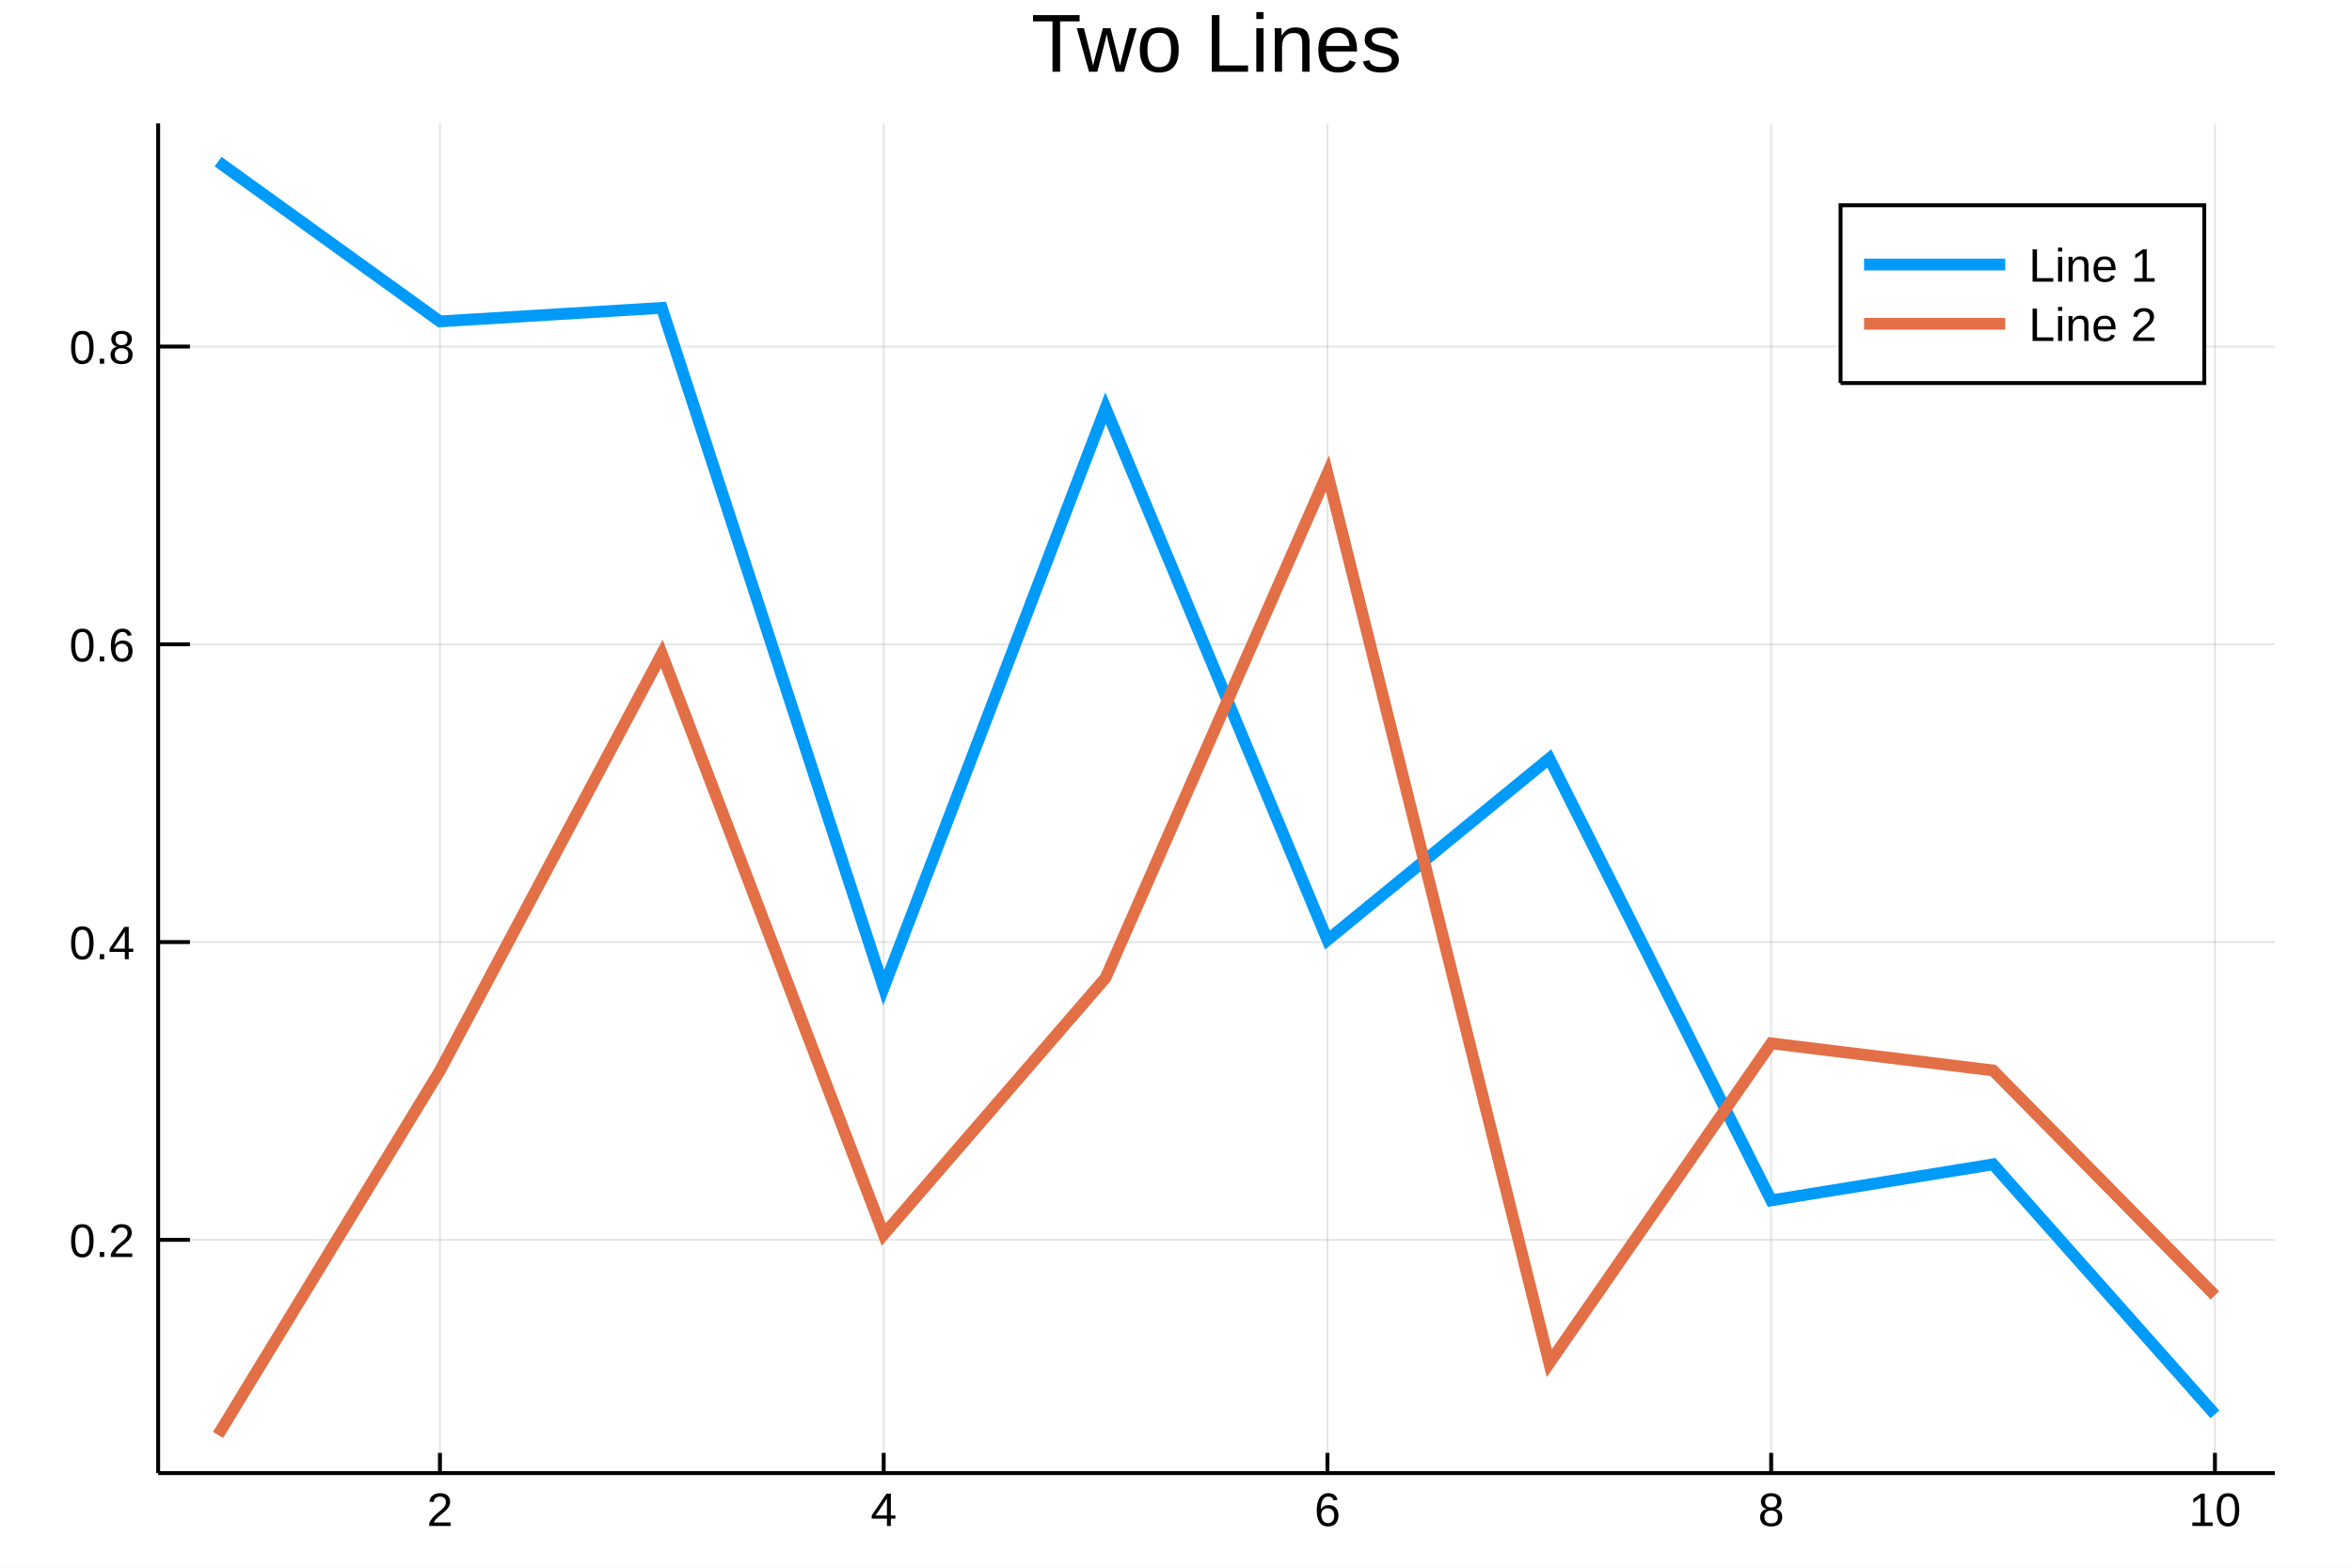
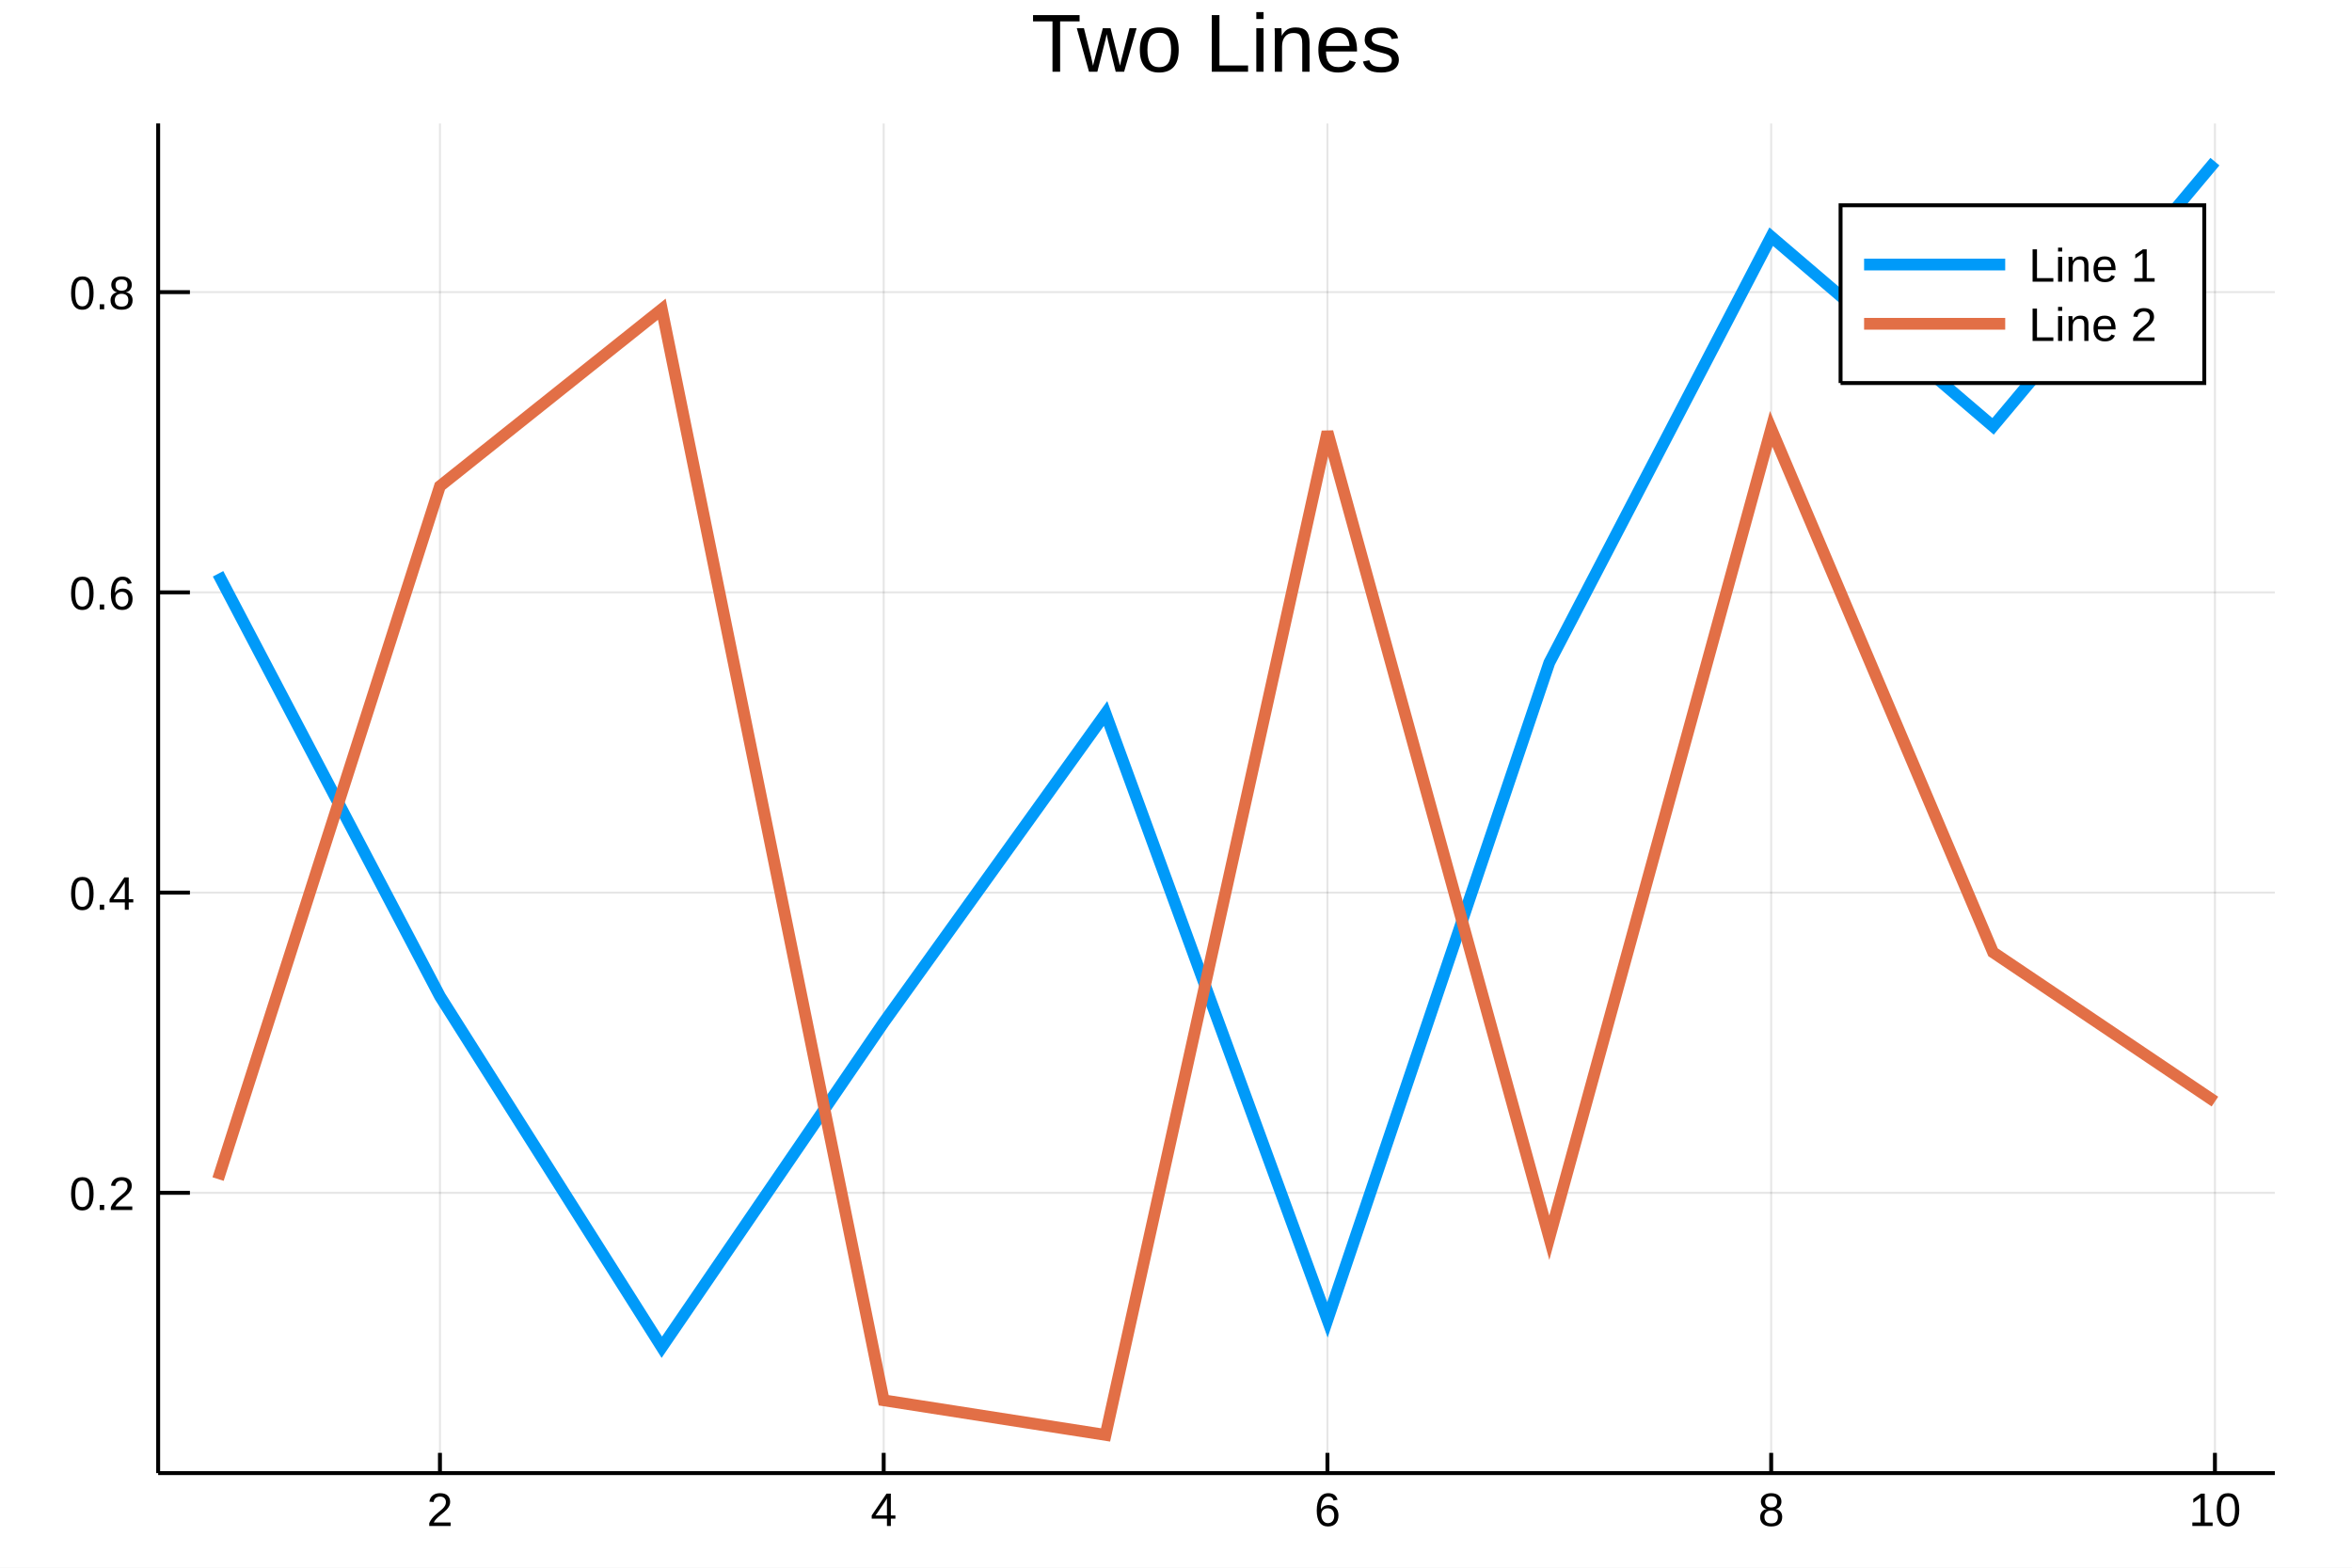
<svg xmlns="http://www.w3.org/2000/svg" width="600" height="400" viewBox="0 0 2400 1600">
  <defs>
-     <clipPath id="clip7800">
+     <clipPath id="clip7400">
      <rect x="0" y="0" width="2000" height="2000" />
    </clipPath>
  </defs>
  <defs>
-     <clipPath id="clip7801">
+     <clipPath id="clip7401">
      <rect x="0" y="0" width="2400" height="1600" />
    </clipPath>
  </defs>
-   <polygon clip-path="url(#clip7801)" points=" 0,1600 2400,1600 2400,0 0,0    " fill="#ffffff" fill-rule="evenodd" fill-opacity="1" />
+   <polygon clip-path="url(#clip7401)" points=" 0,1600 2400,1600 2400,0 0,0    " fill="#ffffff" fill-rule="evenodd" fill-opacity="1" />
  <defs>
-     <clipPath id="clip7802">
+     <clipPath id="clip7402">
      <rect x="480" y="0" width="1681" height="1600" />
    </clipPath>
  </defs>
-   <polygon clip-path="url(#clip7801)" points=" 161.394,1503.47 2321.26,1503.47 2321.26,125.984 161.394,125.984    " fill="#ffffff" fill-rule="evenodd" fill-opacity="1" />
+   <polygon clip-path="url(#clip7401)" points=" 161.394,1503.47 2321.26,1503.47 2321.26,125.984 161.394,125.984    " fill="#ffffff" fill-rule="evenodd" fill-opacity="1" />
  <defs>
-     <clipPath id="clip7803">
+     <clipPath id="clip7403">
      <rect x="161" y="125" width="2161" height="1378" />
    </clipPath>
  </defs>
-   <polyline clip-path="url(#clip7803)" style="stroke:#000000; stroke-width:2; stroke-opacity:0.1; fill:none" points="   448.923,1503.47 448.923,125.984    " />
-   <polyline clip-path="url(#clip7803)" style="stroke:#000000; stroke-width:2; stroke-opacity:0.1; fill:none" points="   901.725,1503.47 901.725,125.984    " />
-   <polyline clip-path="url(#clip7803)" style="stroke:#000000; stroke-width:2; stroke-opacity:0.1; fill:none" points="   1354.53,1503.47 1354.53,125.984    " />
-   <polyline clip-path="url(#clip7803)" style="stroke:#000000; stroke-width:2; stroke-opacity:0.1; fill:none" points="   1807.33,1503.47 1807.33,125.984    " />
-   <polyline clip-path="url(#clip7803)" style="stroke:#000000; stroke-width:2; stroke-opacity:0.1; fill:none" points="   2260.13,1503.47 2260.13,125.984    " />
-   <polyline clip-path="url(#clip7803)" style="stroke:#000000; stroke-width:2; stroke-opacity:0.1; fill:none" points="   161.394,1265.39 2321.26,1265.39    " />
-   <polyline clip-path="url(#clip7803)" style="stroke:#000000; stroke-width:2; stroke-opacity:0.1; fill:none" points="   161.394,961.49 2321.26,961.49    " />
-   <polyline clip-path="url(#clip7803)" style="stroke:#000000; stroke-width:2; stroke-opacity:0.1; fill:none" points="   161.394,657.593 2321.26,657.593    " />
-   <polyline clip-path="url(#clip7803)" style="stroke:#000000; stroke-width:2; stroke-opacity:0.1; fill:none" points="   161.394,353.697 2321.26,353.697    " />
-   <polyline clip-path="url(#clip7801)" style="stroke:#000000; stroke-width:4; stroke-opacity:1; fill:none" points="   161.394,1503.47 2321.26,1503.47    " />
-   <polyline clip-path="url(#clip7801)" style="stroke:#000000; stroke-width:4; stroke-opacity:1; fill:none" points="   161.394,1503.47 161.394,125.984    " />
-   <polyline clip-path="url(#clip7801)" style="stroke:#000000; stroke-width:4; stroke-opacity:1; fill:none" points="   448.923,1503.47 448.923,1482.81    " />
-   <polyline clip-path="url(#clip7801)" style="stroke:#000000; stroke-width:4; stroke-opacity:1; fill:none" points="   901.725,1503.47 901.725,1482.81    " />
-   <polyline clip-path="url(#clip7801)" style="stroke:#000000; stroke-width:4; stroke-opacity:1; fill:none" points="   1354.53,1503.47 1354.53,1482.81    " />
-   <polyline clip-path="url(#clip7801)" style="stroke:#000000; stroke-width:4; stroke-opacity:1; fill:none" points="   1807.33,1503.47 1807.33,1482.81    " />
-   <polyline clip-path="url(#clip7801)" style="stroke:#000000; stroke-width:4; stroke-opacity:1; fill:none" points="   2260.13,1503.47 2260.13,1482.81    " />
-   <polyline clip-path="url(#clip7801)" style="stroke:#000000; stroke-width:4; stroke-opacity:1; fill:none" points="   161.394,1265.39 193.792,1265.39    " />
-   <polyline clip-path="url(#clip7801)" style="stroke:#000000; stroke-width:4; stroke-opacity:1; fill:none" points="   161.394,961.49 193.792,961.49    " />
-   <polyline clip-path="url(#clip7801)" style="stroke:#000000; stroke-width:4; stroke-opacity:1; fill:none" points="   161.394,657.593 193.792,657.593    " />
-   <polyline clip-path="url(#clip7801)" style="stroke:#000000; stroke-width:4; stroke-opacity:1; fill:none" points="   161.394,353.697 193.792,353.697    " />
-   <g clip-path="url(#clip7801)">
+   <polyline clip-path="url(#clip7403)" style="stroke:#000000; stroke-width:2; stroke-opacity:0.1; fill:none" points="   448.923,1503.47 448.923,125.984    " />
+   <polyline clip-path="url(#clip7403)" style="stroke:#000000; stroke-width:2; stroke-opacity:0.1; fill:none" points="   901.725,1503.47 901.725,125.984    " />
+   <polyline clip-path="url(#clip7403)" style="stroke:#000000; stroke-width:2; stroke-opacity:0.1; fill:none" points="   1354.53,1503.47 1354.53,125.984    " />
+   <polyline clip-path="url(#clip7403)" style="stroke:#000000; stroke-width:2; stroke-opacity:0.1; fill:none" points="   1807.33,1503.47 1807.33,125.984    " />
+   <polyline clip-path="url(#clip7403)" style="stroke:#000000; stroke-width:2; stroke-opacity:0.1; fill:none" points="   2260.13,1503.47 2260.13,125.984    " />
+   <polyline clip-path="url(#clip7403)" style="stroke:#000000; stroke-width:2; stroke-opacity:0.1; fill:none" points="   161.394,1217.42 2321.26,1217.42    " />
+   <polyline clip-path="url(#clip7403)" style="stroke:#000000; stroke-width:2; stroke-opacity:0.1; fill:none" points="   161.394,910.995 2321.26,910.995    " />
+   <polyline clip-path="url(#clip7403)" style="stroke:#000000; stroke-width:2; stroke-opacity:0.1; fill:none" points="   161.394,604.574 2321.26,604.574    " />
+   <polyline clip-path="url(#clip7403)" style="stroke:#000000; stroke-width:2; stroke-opacity:0.1; fill:none" points="   161.394,298.153 2321.26,298.153    " />
+   <polyline clip-path="url(#clip7401)" style="stroke:#000000; stroke-width:4; stroke-opacity:1; fill:none" points="   161.394,1503.47 2321.26,1503.47    " />
+   <polyline clip-path="url(#clip7401)" style="stroke:#000000; stroke-width:4; stroke-opacity:1; fill:none" points="   161.394,1503.47 161.394,125.984    " />
+   <polyline clip-path="url(#clip7401)" style="stroke:#000000; stroke-width:4; stroke-opacity:1; fill:none" points="   448.923,1503.47 448.923,1482.81    " />
+   <polyline clip-path="url(#clip7401)" style="stroke:#000000; stroke-width:4; stroke-opacity:1; fill:none" points="   901.725,1503.47 901.725,1482.81    " />
+   <polyline clip-path="url(#clip7401)" style="stroke:#000000; stroke-width:4; stroke-opacity:1; fill:none" points="   1354.53,1503.47 1354.53,1482.81    " />
+   <polyline clip-path="url(#clip7401)" style="stroke:#000000; stroke-width:4; stroke-opacity:1; fill:none" points="   1807.33,1503.47 1807.33,1482.81    " />
+   <polyline clip-path="url(#clip7401)" style="stroke:#000000; stroke-width:4; stroke-opacity:1; fill:none" points="   2260.13,1503.47 2260.13,1482.81    " />
+   <polyline clip-path="url(#clip7401)" style="stroke:#000000; stroke-width:4; stroke-opacity:1; fill:none" points="   161.394,1217.42 193.792,1217.42    " />
+   <polyline clip-path="url(#clip7401)" style="stroke:#000000; stroke-width:4; stroke-opacity:1; fill:none" points="   161.394,910.995 193.792,910.995    " />
+   <polyline clip-path="url(#clip7401)" style="stroke:#000000; stroke-width:4; stroke-opacity:1; fill:none" points="   161.394,604.574 193.792,604.574    " />
+   <polyline clip-path="url(#clip7401)" style="stroke:#000000; stroke-width:4; stroke-opacity:1; fill:none" points="   161.394,298.153 193.792,298.153    " />
+   <g clip-path="url(#clip7401)">
    <text style="fill:#000000; fill-opacity:1; font-family:Arial,Helvetica Neue,Helvetica,sans-serif; font-size:48px; text-anchor:middle;" transform="rotate(0, 448.923, 1557.47)" x="448.923" y="1557.47">2</text>
  </g>
-   <g clip-path="url(#clip7801)">
+   <g clip-path="url(#clip7401)">
    <text style="fill:#000000; fill-opacity:1; font-family:Arial,Helvetica Neue,Helvetica,sans-serif; font-size:48px; text-anchor:middle;" transform="rotate(0, 901.725, 1557.47)" x="901.725" y="1557.47">4</text>
  </g>
-   <g clip-path="url(#clip7801)">
+   <g clip-path="url(#clip7401)">
    <text style="fill:#000000; fill-opacity:1; font-family:Arial,Helvetica Neue,Helvetica,sans-serif; font-size:48px; text-anchor:middle;" transform="rotate(0, 1354.53, 1557.47)" x="1354.53" y="1557.47">6</text>
  </g>
-   <g clip-path="url(#clip7801)">
+   <g clip-path="url(#clip7401)">
    <text style="fill:#000000; fill-opacity:1; font-family:Arial,Helvetica Neue,Helvetica,sans-serif; font-size:48px; text-anchor:middle;" transform="rotate(0, 1807.33, 1557.47)" x="1807.33" y="1557.47">8</text>
  </g>
-   <g clip-path="url(#clip7801)">
+   <g clip-path="url(#clip7401)">
    <text style="fill:#000000; fill-opacity:1; font-family:Arial,Helvetica Neue,Helvetica,sans-serif; font-size:48px; text-anchor:middle;" transform="rotate(0, 2260.13, 1557.47)" x="2260.13" y="1557.47">10</text>
  </g>
-   <g clip-path="url(#clip7801)">
-     <text style="fill:#000000; fill-opacity:1; font-family:Arial,Helvetica Neue,Helvetica,sans-serif; font-size:48px; text-anchor:end;" transform="rotate(0, 137.394, 1282.89)" x="137.394" y="1282.89">0.2</text>
+   <g clip-path="url(#clip7401)">
+     <text style="fill:#000000; fill-opacity:1; font-family:Arial,Helvetica Neue,Helvetica,sans-serif; font-size:48px; text-anchor:end;" transform="rotate(0, 137.394, 1234.92)" x="137.394" y="1234.92">0.2</text>
  </g>
-   <g clip-path="url(#clip7801)">
-     <text style="fill:#000000; fill-opacity:1; font-family:Arial,Helvetica Neue,Helvetica,sans-serif; font-size:48px; text-anchor:end;" transform="rotate(0, 137.394, 978.99)" x="137.394" y="978.99">0.4</text>
+   <g clip-path="url(#clip7401)">
+     <text style="fill:#000000; fill-opacity:1; font-family:Arial,Helvetica Neue,Helvetica,sans-serif; font-size:48px; text-anchor:end;" transform="rotate(0, 137.394, 928.495)" x="137.394" y="928.495">0.4</text>
  </g>
-   <g clip-path="url(#clip7801)">
-     <text style="fill:#000000; fill-opacity:1; font-family:Arial,Helvetica Neue,Helvetica,sans-serif; font-size:48px; text-anchor:end;" transform="rotate(0, 137.394, 675.093)" x="137.394" y="675.093">0.6</text>
+   <g clip-path="url(#clip7401)">
+     <text style="fill:#000000; fill-opacity:1; font-family:Arial,Helvetica Neue,Helvetica,sans-serif; font-size:48px; text-anchor:end;" transform="rotate(0, 137.394, 622.074)" x="137.394" y="622.074">0.6</text>
  </g>
-   <g clip-path="url(#clip7801)">
-     <text style="fill:#000000; fill-opacity:1; font-family:Arial,Helvetica Neue,Helvetica,sans-serif; font-size:48px; text-anchor:end;" transform="rotate(0, 137.394, 371.197)" x="137.394" y="371.197">0.8</text>
+   <g clip-path="url(#clip7401)">
+     <text style="fill:#000000; fill-opacity:1; font-family:Arial,Helvetica Neue,Helvetica,sans-serif; font-size:48px; text-anchor:end;" transform="rotate(0, 137.394, 315.653)" x="137.394" y="315.653">0.8</text>
  </g>
-   <g clip-path="url(#clip7801)">
+   <g clip-path="url(#clip7401)">
    <text style="fill:#000000; fill-opacity:1; font-family:Arial,Helvetica Neue,Helvetica,sans-serif; font-size:84px; text-anchor:middle;" transform="rotate(0, 1241.33, 73.2)" x="1241.33" y="73.2">Two Lines</text>
  </g>
-   <polyline clip-path="url(#clip7803)" style="stroke:#009af9; stroke-width:12; stroke-opacity:1; fill:none" points="   222.522,164.97 448.923,328.017 675.324,314.216 901.725,1008.1 1128.13,416.541 1354.53,959.383 1580.93,774.092 1807.33,1225.1 2033.73,1188.31 2260.13,1443.46       " />
-   <polyline clip-path="url(#clip7803)" style="stroke:#e26f46; stroke-width:12; stroke-opacity:1; fill:none" points="   222.522,1464.49 448.923,1092.73 675.324,667.305 901.725,1259.95 1128.13,998.018 1354.53,483.254 1580.93,1391.25 1807.33,1064.87 2033.73,1092.49 2260.13,1322.08       " />
-   <polygon clip-path="url(#clip7801)" points=" 1878.14,390.944 2249.26,390.944 2249.26,209.504 1878.14,209.504    " fill="#ffffff" fill-rule="evenodd" fill-opacity="1" />
-   <polyline clip-path="url(#clip7801)" style="stroke:#000000; stroke-width:4; stroke-opacity:1; fill:none" points="   1878.14,390.944 2249.26,390.944 2249.26,209.504 1878.14,209.504 1878.14,390.944    " />
-   <polyline clip-path="url(#clip7801)" style="stroke:#009af9; stroke-width:12; stroke-opacity:1; fill:none" points="   1902.14,269.984 2046.14,269.984    " />
-   <g clip-path="url(#clip7801)">
+   <polyline clip-path="url(#clip7403)" style="stroke:#009af9; stroke-width:12; stroke-opacity:1; fill:none" points="   222.522,585.621 448.923,1016.82 675.324,1374.98 901.725,1043.6 1128.13,728.226 1354.53,1347.06 1580.93,676.384 1807.33,241.573 2033.73,435.125 2260.13,164.97       " />
+   <polyline clip-path="url(#clip7403)" style="stroke:#e26f46; stroke-width:12; stroke-opacity:1; fill:none" points="   222.522,1203.36 448.923,496.186 675.324,315.578 901.725,1429.15 1128.13,1464.49 1354.53,440.761 1580.93,1263.28 1807.33,437.691 2033.73,971.931 2260.13,1124.29       " />
+   <polygon clip-path="url(#clip7401)" points=" 1878.14,390.944 2249.26,390.944 2249.26,209.504 1878.14,209.504    " fill="#ffffff" fill-rule="evenodd" fill-opacity="1" />
+   <polyline clip-path="url(#clip7401)" style="stroke:#000000; stroke-width:4; stroke-opacity:1; fill:none" points="   1878.14,390.944 2249.26,390.944 2249.26,209.504 1878.14,209.504 1878.14,390.944    " />
+   <polyline clip-path="url(#clip7401)" style="stroke:#009af9; stroke-width:12; stroke-opacity:1; fill:none" points="   1902.14,269.984 2046.14,269.984    " />
+   <g clip-path="url(#clip7401)">
    <text style="fill:#000000; fill-opacity:1; font-family:Arial,Helvetica Neue,Helvetica,sans-serif; font-size:48px; text-anchor:start;" transform="rotate(0, 2070.14, 287.484)" x="2070.14" y="287.484">Line 1</text>
  </g>
-   <polyline clip-path="url(#clip7801)" style="stroke:#e26f46; stroke-width:12; stroke-opacity:1; fill:none" points="   1902.14,330.464 2046.14,330.464    " />
-   <g clip-path="url(#clip7801)">
+   <polyline clip-path="url(#clip7401)" style="stroke:#e26f46; stroke-width:12; stroke-opacity:1; fill:none" points="   1902.14,330.464 2046.14,330.464    " />
+   <g clip-path="url(#clip7401)">
    <text style="fill:#000000; fill-opacity:1; font-family:Arial,Helvetica Neue,Helvetica,sans-serif; font-size:48px; text-anchor:start;" transform="rotate(0, 2070.14, 347.964)" x="2070.14" y="347.964">Line 2</text>
  </g>
</svg>
